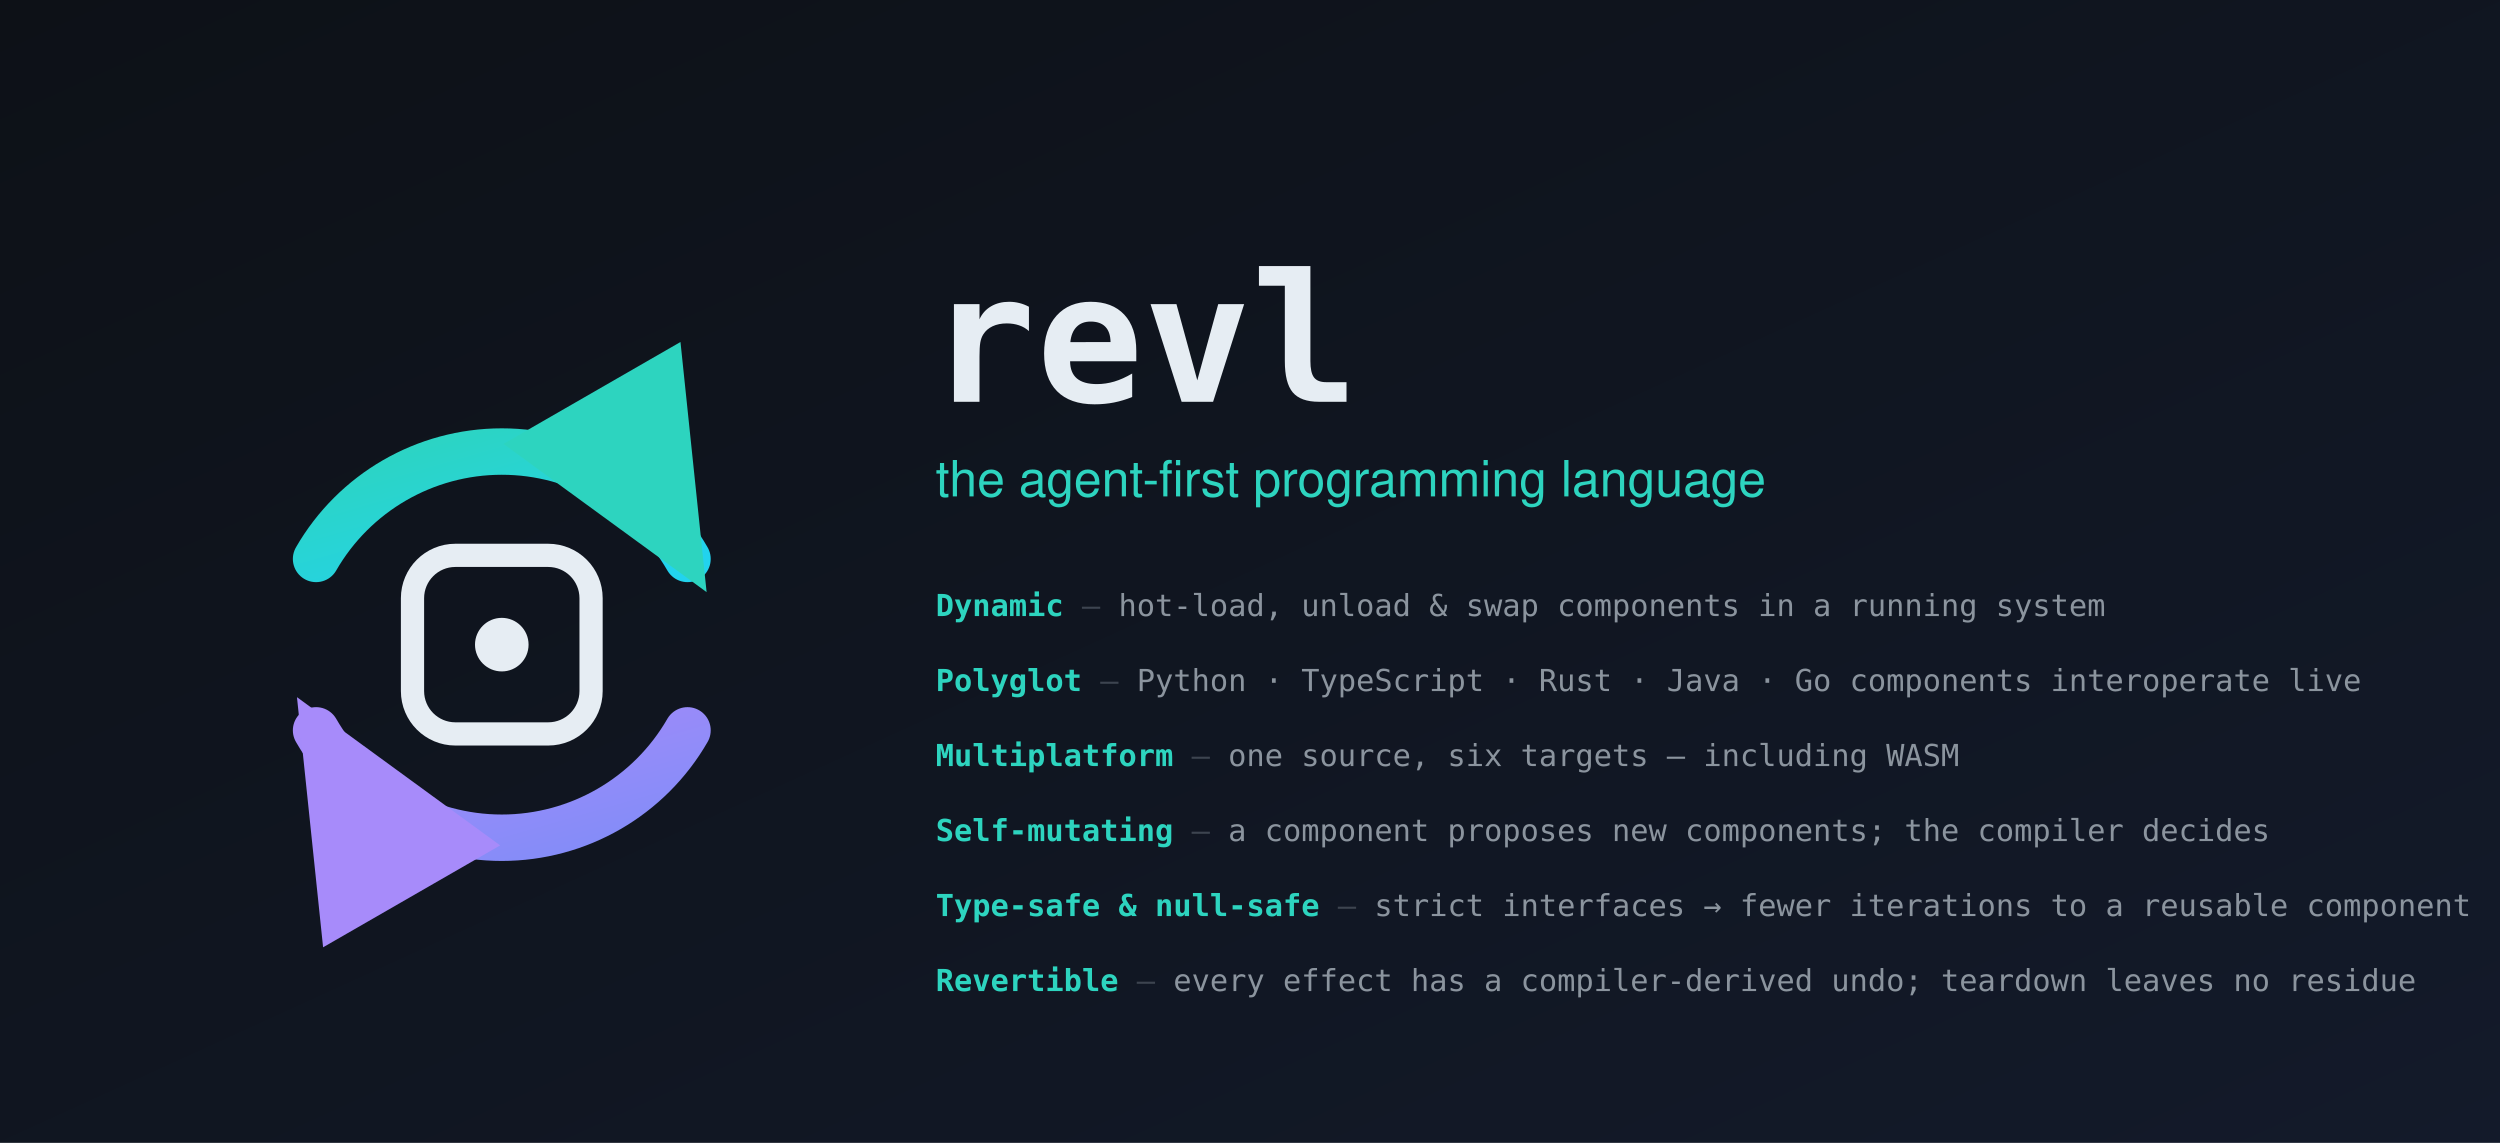
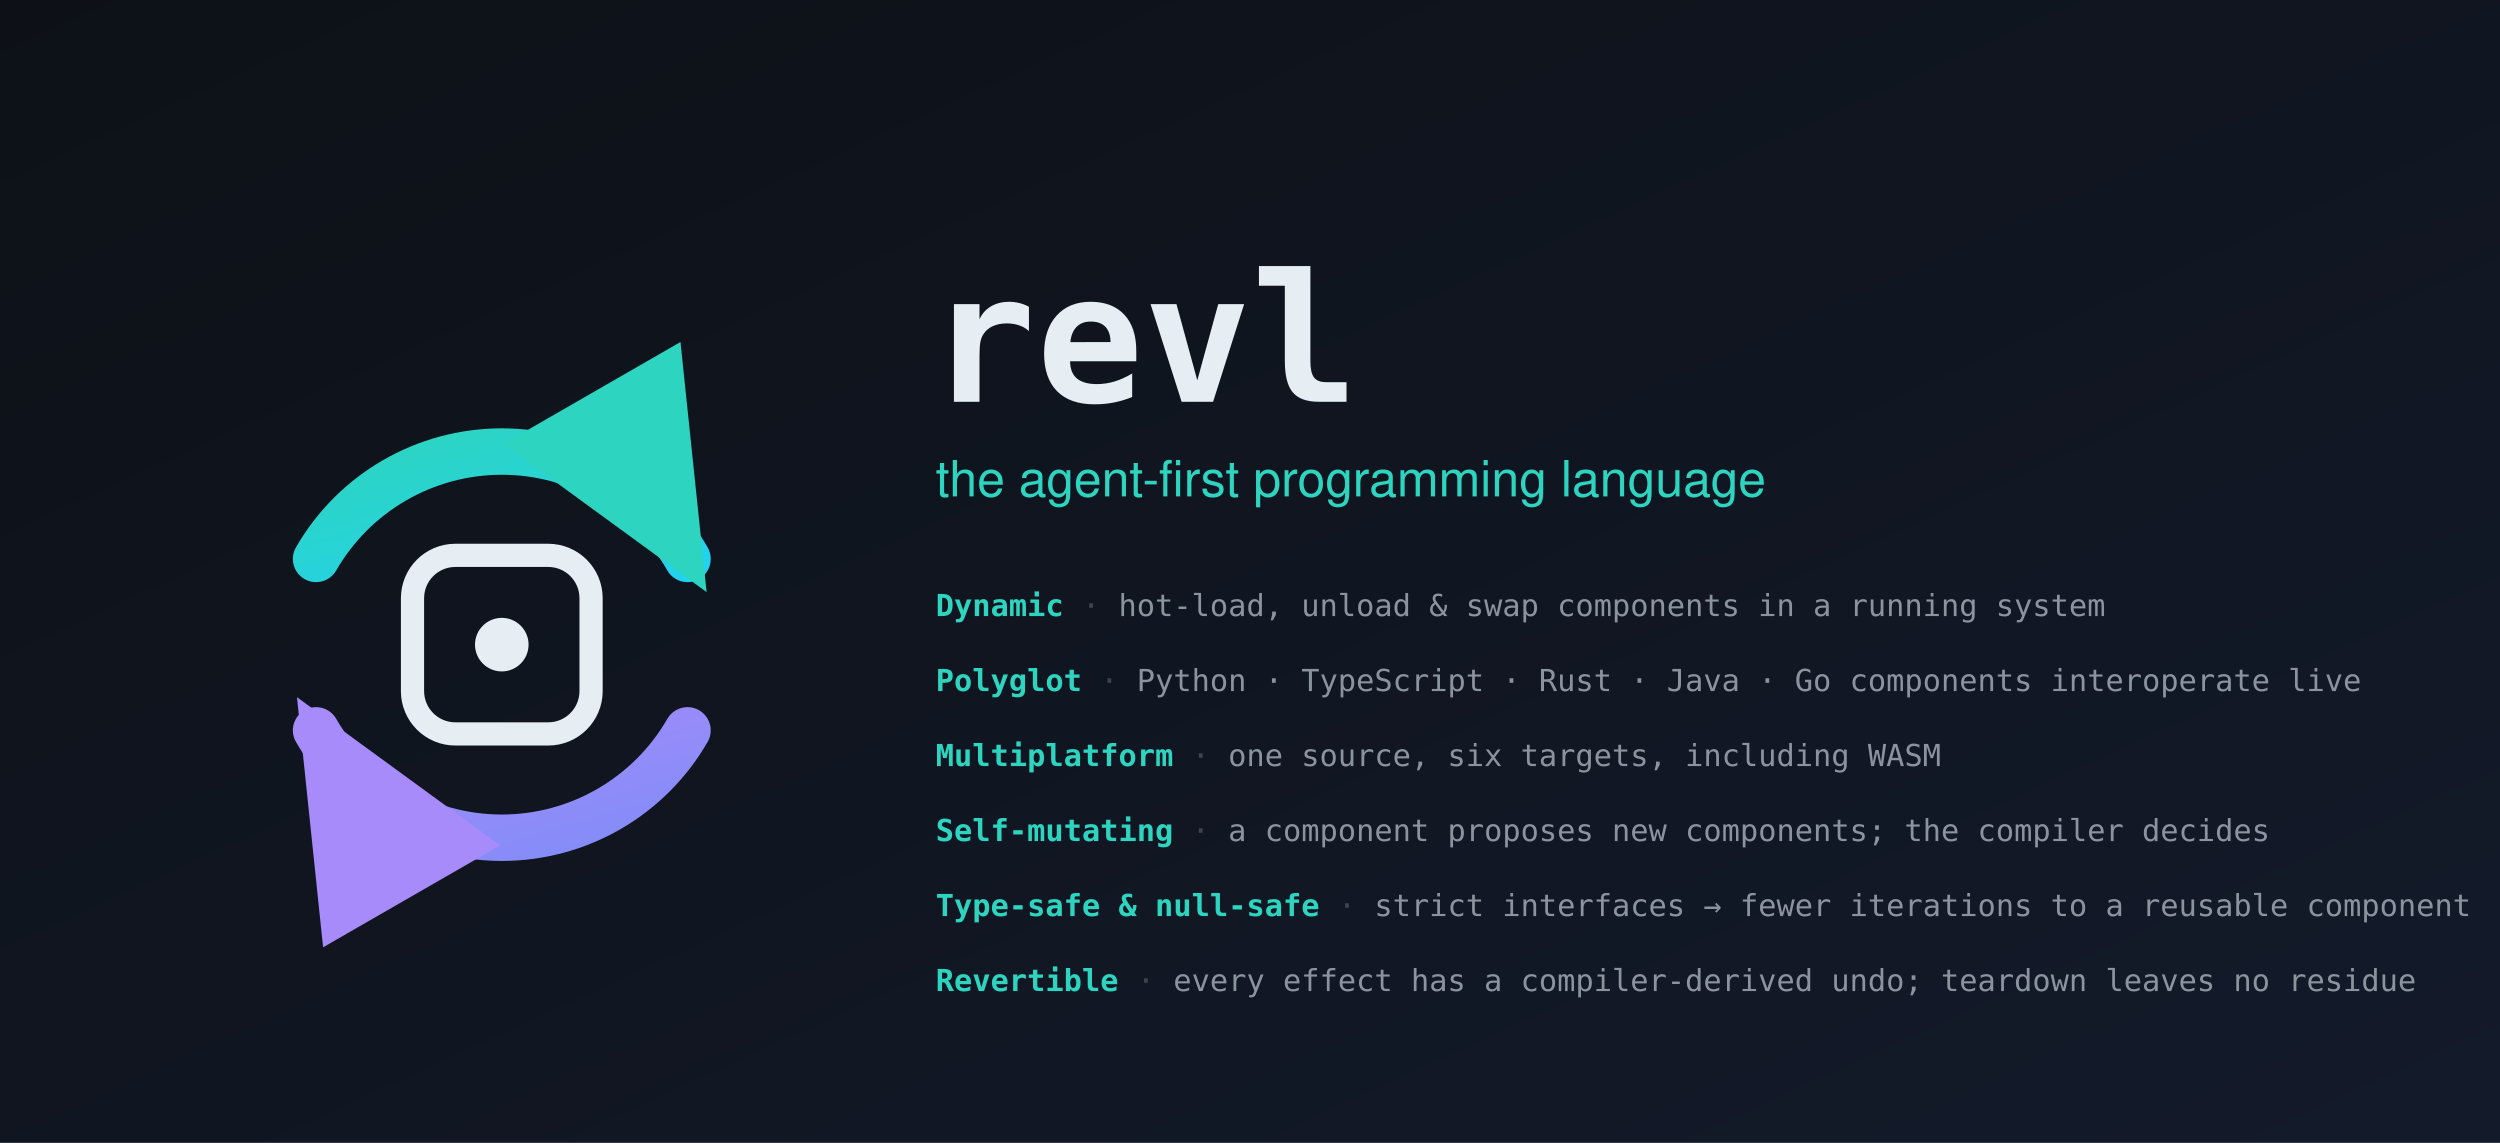
<svg xmlns="http://www.w3.org/2000/svg" viewBox="0 0 1400 640" width="1400" height="640">
  <defs>
    <linearGradient id="bg" x1="0" y1="0" x2="1" y2="1">
      <stop offset="0" stop-color="#0d1117" />
      <stop offset="1" stop-color="#131a2a" />
    </linearGradient>
    <linearGradient id="teal" x1="0" y1="0" x2="1" y2="1">
      <stop offset="0" stop-color="#2dd4bf" />
      <stop offset="1" stop-color="#22d3ee" />
    </linearGradient>
    <linearGradient id="violet" x1="0" y1="0" x2="1" y2="1">
      <stop offset="0" stop-color="#a78bfa" />
      <stop offset="1" stop-color="#818cf8" />
    </linearGradient>
    <marker id="ah-teal" viewBox="0 0 10 10" refX="7.5" refY="5" markerWidth="5.5" markerHeight="5.5" orient="auto-start-reverse">
      <path d="M 0 1 L 9 5 L 0 9 z" fill="#2dd4bf" />
    </marker>
    <marker id="ah-violet" viewBox="0 0 10 10" refX="7.5" refY="5" markerWidth="5.5" markerHeight="5.5" orient="auto-start-reverse">
      <path d="M 0 1 L 9 5 L 0 9 z" fill="#a78bfa" />
    </marker>
  </defs>
  <rect width="1400" height="640" fill="url(#bg)" />
  <g transform="translate(115, 195)">
    <path d="M 62 118 A 120 120 0 0 1 270 118" fill="none" stroke="url(#teal)" stroke-width="26" stroke-linecap="round" marker-end="url(#ah-teal)" />
    <path d="M 270 214 A 120 120 0 0 1 62 214" fill="none" stroke="url(#violet)" stroke-width="26" stroke-linecap="round" marker-end="url(#ah-violet)" />
    <rect x="116" y="116" width="100" height="100" rx="24" fill="none" stroke="#e6edf3" stroke-width="13" />
    <circle cx="166" cy="166" r="15" fill="#e6edf3" />
  </g>
  <text x="520" y="225" font-family="ui-monospace, SFMono-Regular, Menlo, monospace" font-size="100" font-weight="700" fill="#e6edf3">revl</text>
  <text x="524" y="278" font-family="ui-sans-serif, -apple-system, Helvetica, Arial, sans-serif" font-size="28" fill="#2dd4bf">the agent-first programming language</text>
  <g font-family="ui-monospace, SFMono-Regular, Menlo, monospace" font-size="17">
    <text x="524" y="345">
      <tspan font-weight="700" fill="#2dd4bf">Dynamic</tspan>
-       <tspan fill="#3d4450"> — </tspan>
+       <tspan fill="#3d4450"> · </tspan>
      <tspan fill="#8b949e">hot-load, unload &amp; swap components in a running system</tspan>
    </text>
    <text x="524" y="387">
      <tspan font-weight="700" fill="#2dd4bf">Polyglot</tspan>
-       <tspan fill="#3d4450"> — </tspan>
+       <tspan fill="#3d4450"> · </tspan>
      <tspan fill="#8b949e">Python · TypeScript · Rust · Java · Go components interoperate live</tspan>
    </text>
    <text x="524" y="429">
      <tspan font-weight="700" fill="#2dd4bf">Multiplatform</tspan>
-       <tspan fill="#3d4450"> — </tspan>
-       <tspan fill="#8b949e">one source, six targets — including WASM</tspan>
+       <tspan fill="#3d4450"> · </tspan>
+       <tspan fill="#8b949e">one source, six targets, including WASM</tspan>
    </text>
    <text x="524" y="471">
      <tspan font-weight="700" fill="#2dd4bf">Self-mutating</tspan>
-       <tspan fill="#3d4450"> — </tspan>
+       <tspan fill="#3d4450"> · </tspan>
      <tspan fill="#8b949e">a component proposes new components; the compiler decides</tspan>
    </text>
    <text x="524" y="513">
      <tspan font-weight="700" fill="#2dd4bf">Type-safe &amp; null-safe</tspan>
-       <tspan fill="#3d4450"> — </tspan>
+       <tspan fill="#3d4450"> · </tspan>
      <tspan fill="#8b949e">strict interfaces → fewer iterations to a reusable component</tspan>
    </text>
    <text x="524" y="555">
      <tspan font-weight="700" fill="#2dd4bf">Revertible</tspan>
-       <tspan fill="#3d4450"> — </tspan>
+       <tspan fill="#3d4450"> · </tspan>
      <tspan fill="#8b949e">every effect has a compiler-derived undo; teardown leaves no residue</tspan>
    </text>
  </g>
</svg>
